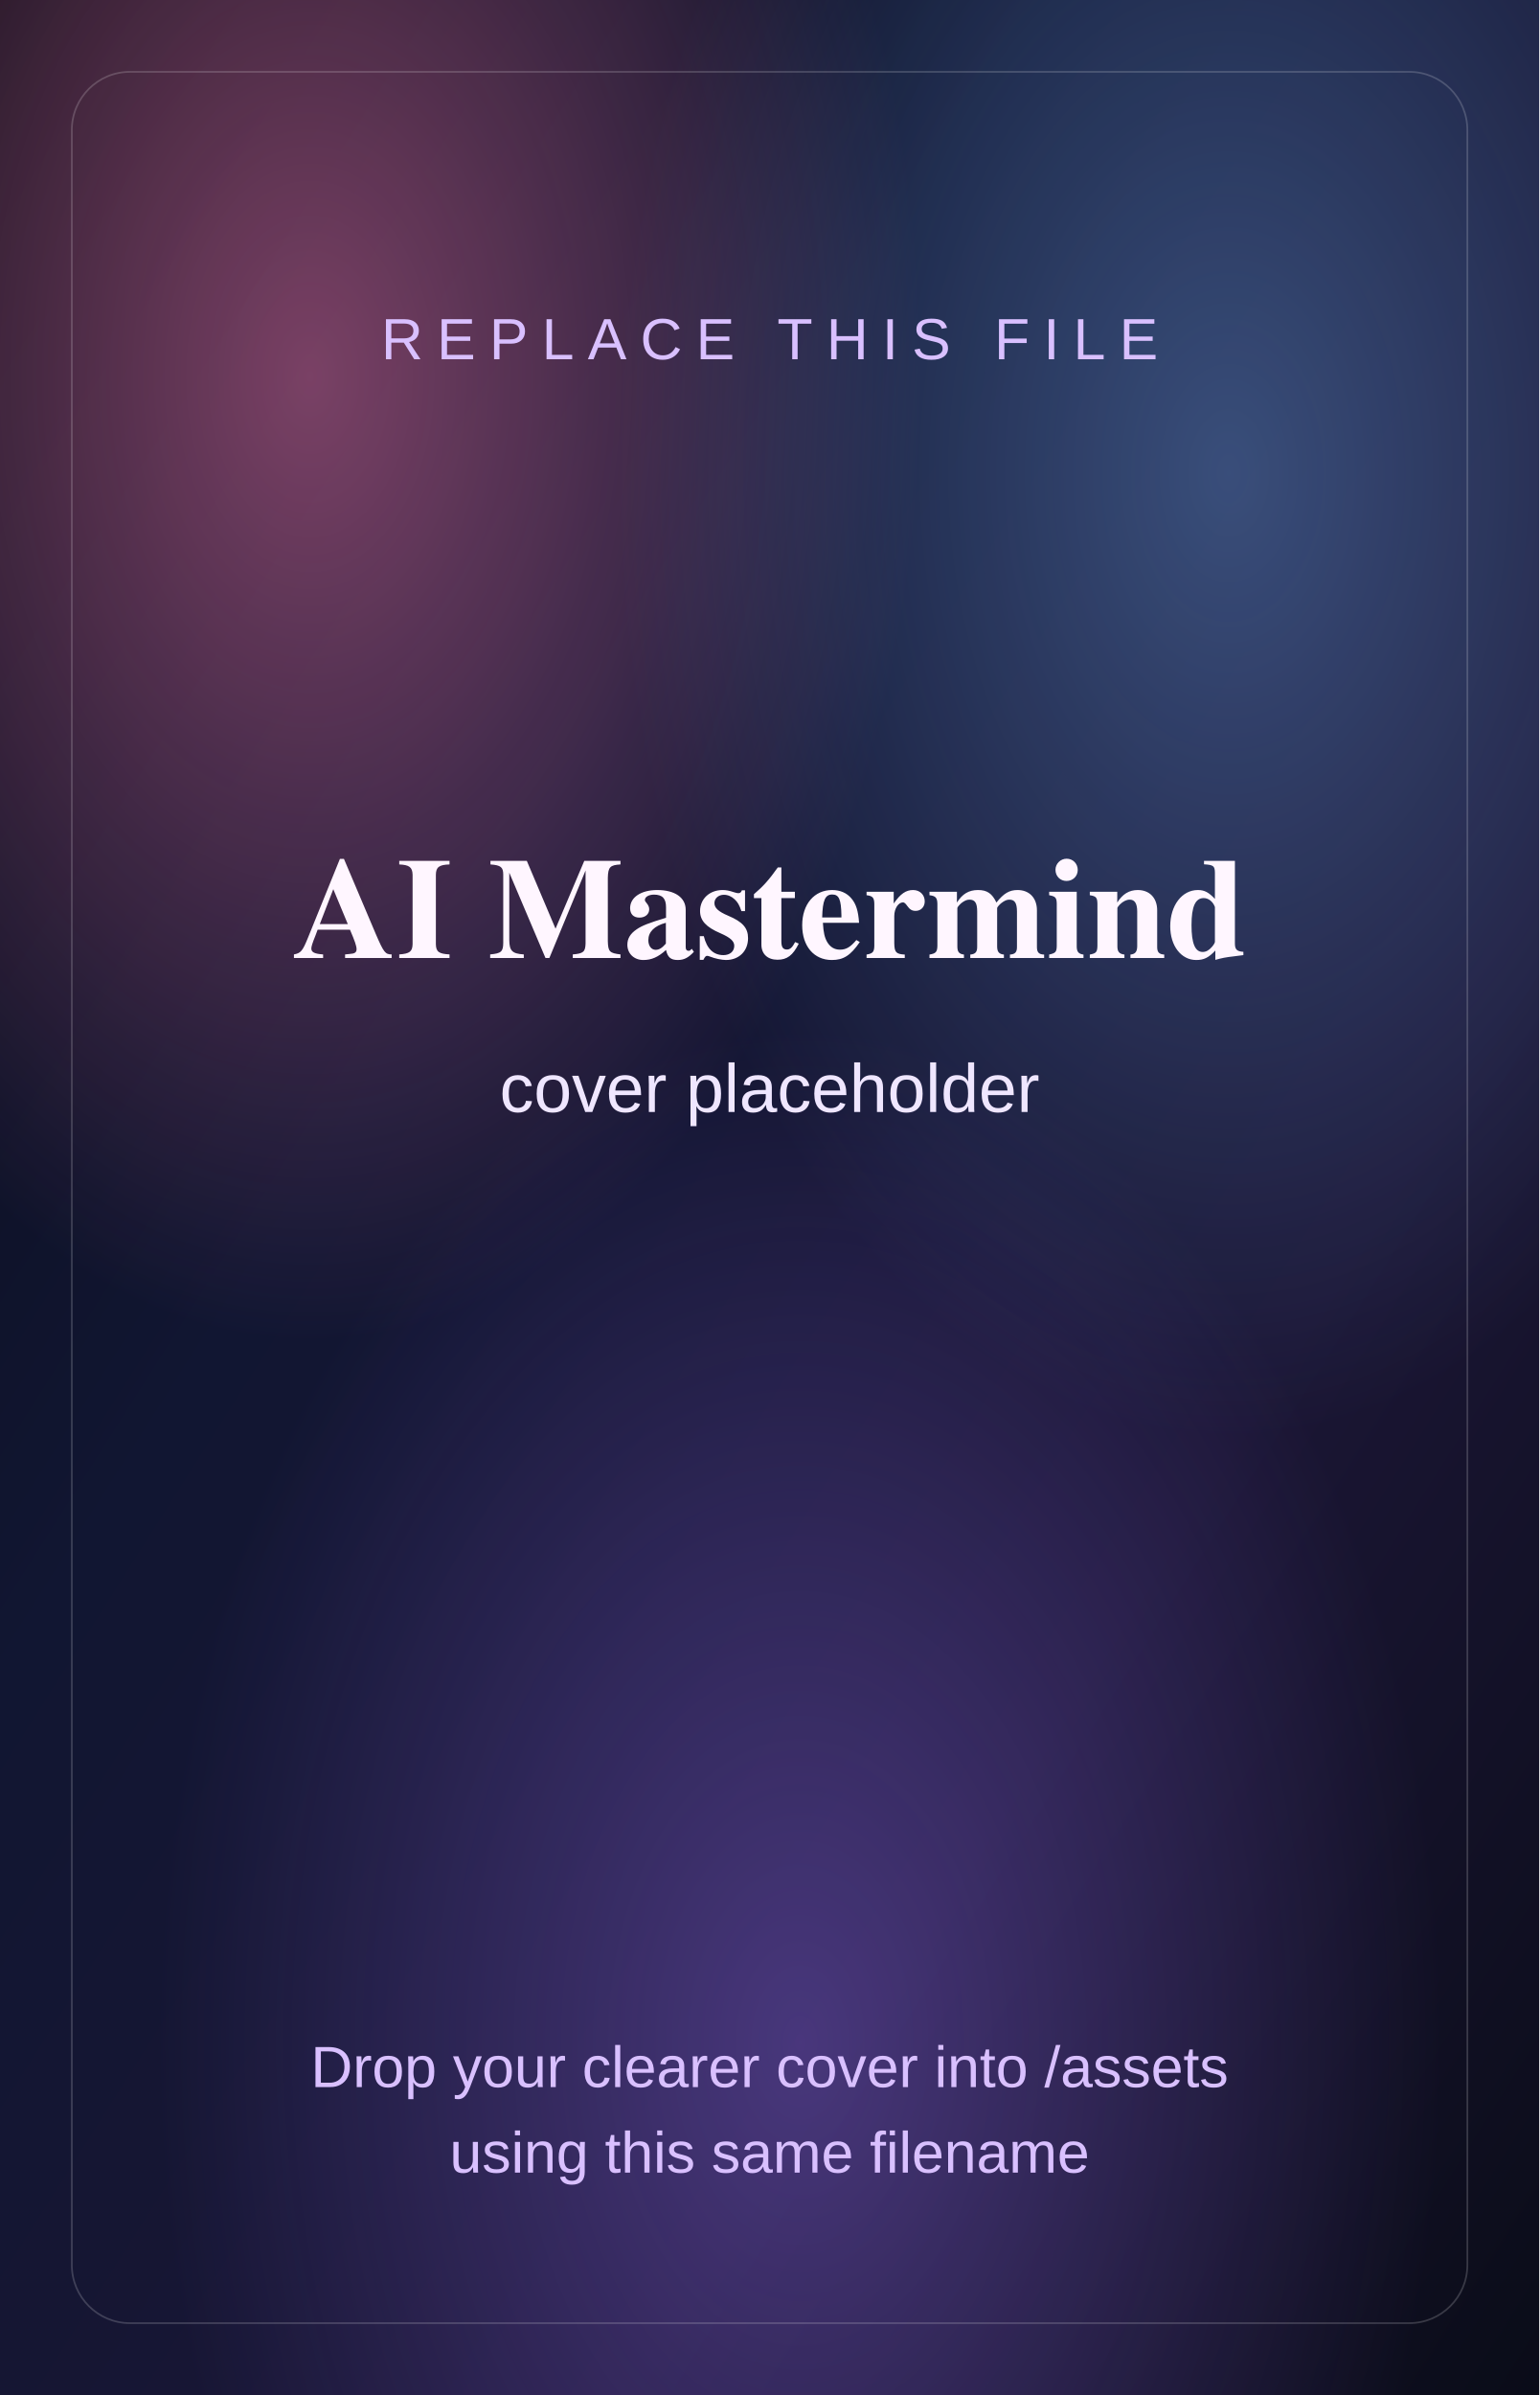
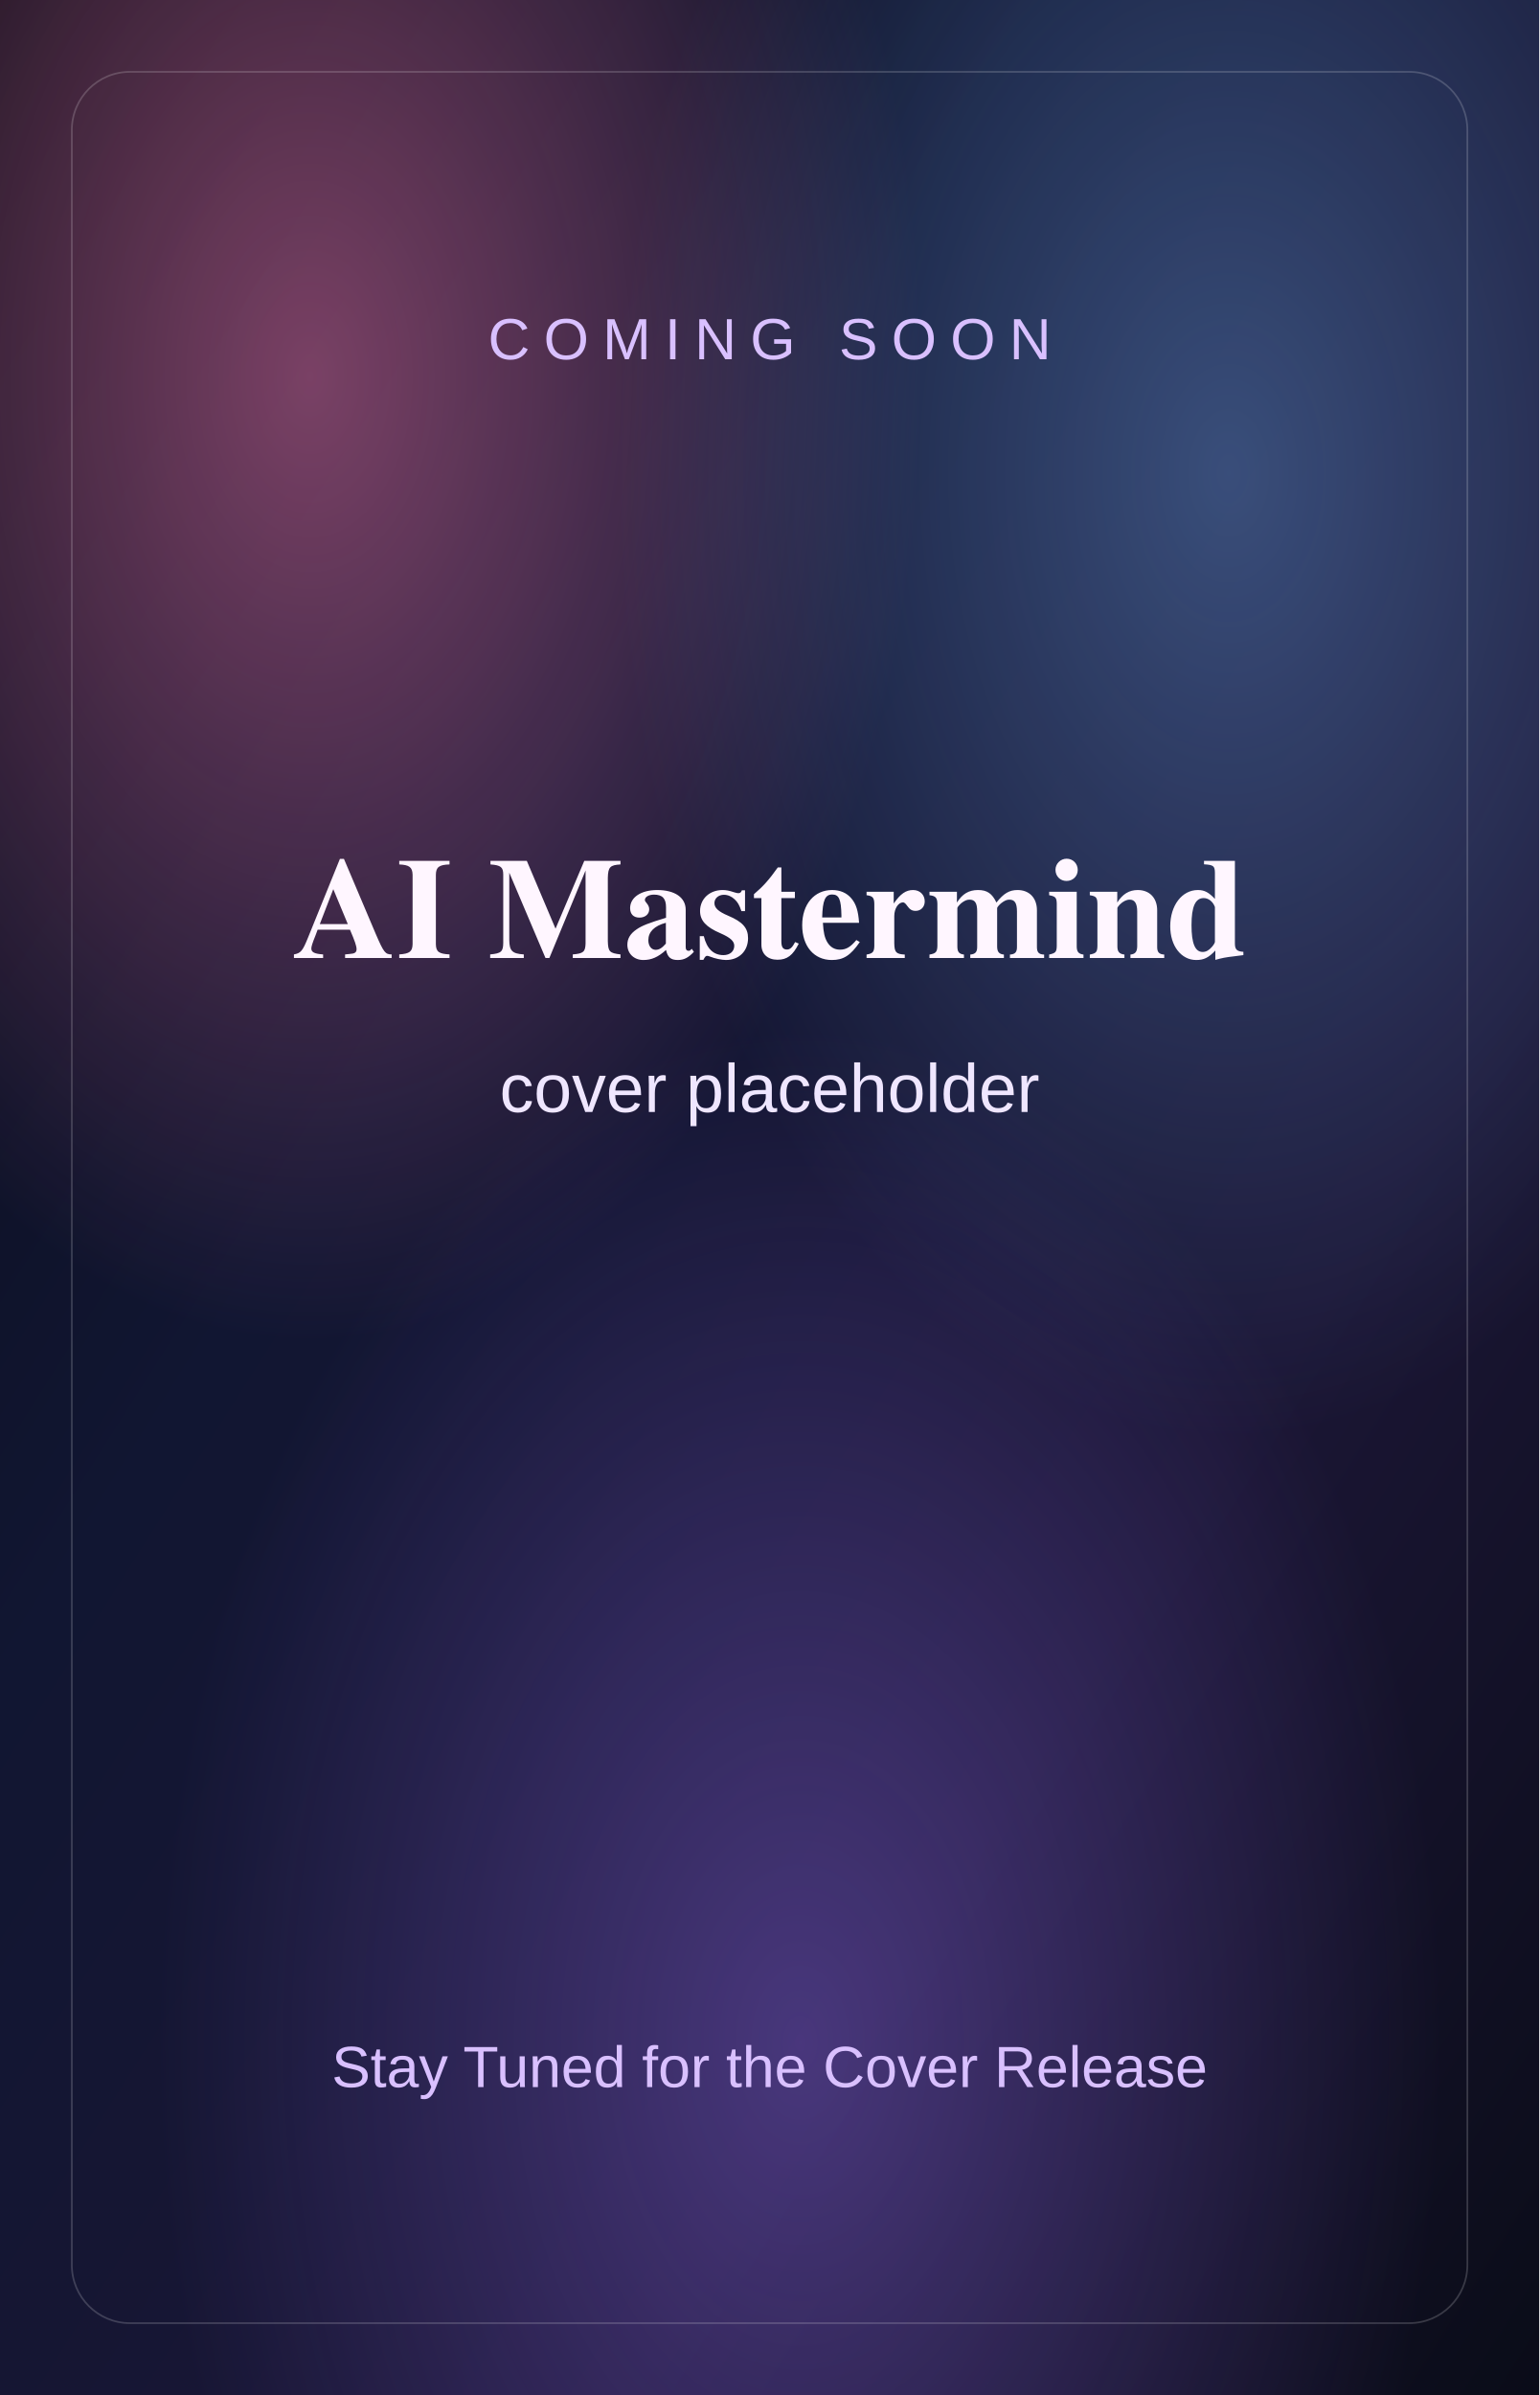
<svg xmlns="http://www.w3.org/2000/svg" width="900" height="1400" viewBox="0 0 900 1400">
  <defs>
    <linearGradient id="bg" x1="0" x2="1" y1="0" y2="1">
      <stop offset="0%" stop-color="#090b16" />
      <stop offset="35%" stop-color="#111632" />
      <stop offset="70%" stop-color="#1b1635" />
      <stop offset="100%" stop-color="#0a0c18" />
    </linearGradient>
    <radialGradient id="glow1" cx="20%" cy="16%" r="40%">
      <stop offset="0%" stop-color="#ff7cb4" stop-opacity=".45" />
      <stop offset="100%" stop-color="#ff7cb4" stop-opacity="0" />
    </radialGradient>
    <radialGradient id="glow2" cx="80%" cy="20%" r="40%">
      <stop offset="0%" stop-color="#7cb6ff" stop-opacity=".35" />
      <stop offset="100%" stop-color="#7cb6ff" stop-opacity="0" />
    </radialGradient>
    <radialGradient id="glow3" cx="52%" cy="85%" r="42%">
      <stop offset="0%" stop-color="#9d74ff" stop-opacity=".35" />
      <stop offset="100%" stop-color="#9d74ff" stop-opacity="0" />
    </radialGradient>
  </defs>
  <rect width="900" height="1400" fill="url(#bg)" />
  <rect width="900" height="1400" fill="url(#glow1)" />
  <rect width="900" height="1400" fill="url(#glow2)" />
  <rect width="900" height="1400" fill="url(#glow3)" />
  <rect x="42" y="42" width="816" height="1316" rx="34" fill="none" stroke="rgba(255,255,255,.18)" />
-   <text x="450" y="210" text-anchor="middle" fill="#d9c0ff" font-size="34" font-family="Arial, Helvetica, sans-serif" letter-spacing="8">REPLACE THIS FILE</text>
+   <text x="450" y="210" text-anchor="middle" fill="#d9c0ff" font-size="34" font-family="Arial, Helvetica, sans-serif" letter-spacing="8">COMING SOON</text>
  <text x="450" y="560" text-anchor="middle" fill="#fff6ff" font-size="84" font-weight="700" font-family="Georgia, Times, serif">AI Mastermind</text>
  <text x="450" y="650" text-anchor="middle" fill="#efe6ff" font-size="40" font-family="Arial, Helvetica, sans-serif">cover placeholder</text>
-   <text x="450" y="1220" text-anchor="middle" fill="#d9c0ff" font-size="34" font-family="Arial, Helvetica, sans-serif">Drop your clearer cover into /assets</text>
-   <text x="450" y="1270" text-anchor="middle" fill="#d9c0ff" font-size="34" font-family="Arial, Helvetica, sans-serif">using this same filename</text>
+   <text x="450" y="1220" text-anchor="middle" fill="#d9c0ff" font-size="34" font-family="Arial, Helvetica, sans-serif">Stay Tuned for the Cover Release</text>
+   <text x="450" y="1270" text-anchor="middle" fill="#d9c0ff" font-size="34" font-family="Arial, Helvetica, sans-serif">              </text>
</svg>
